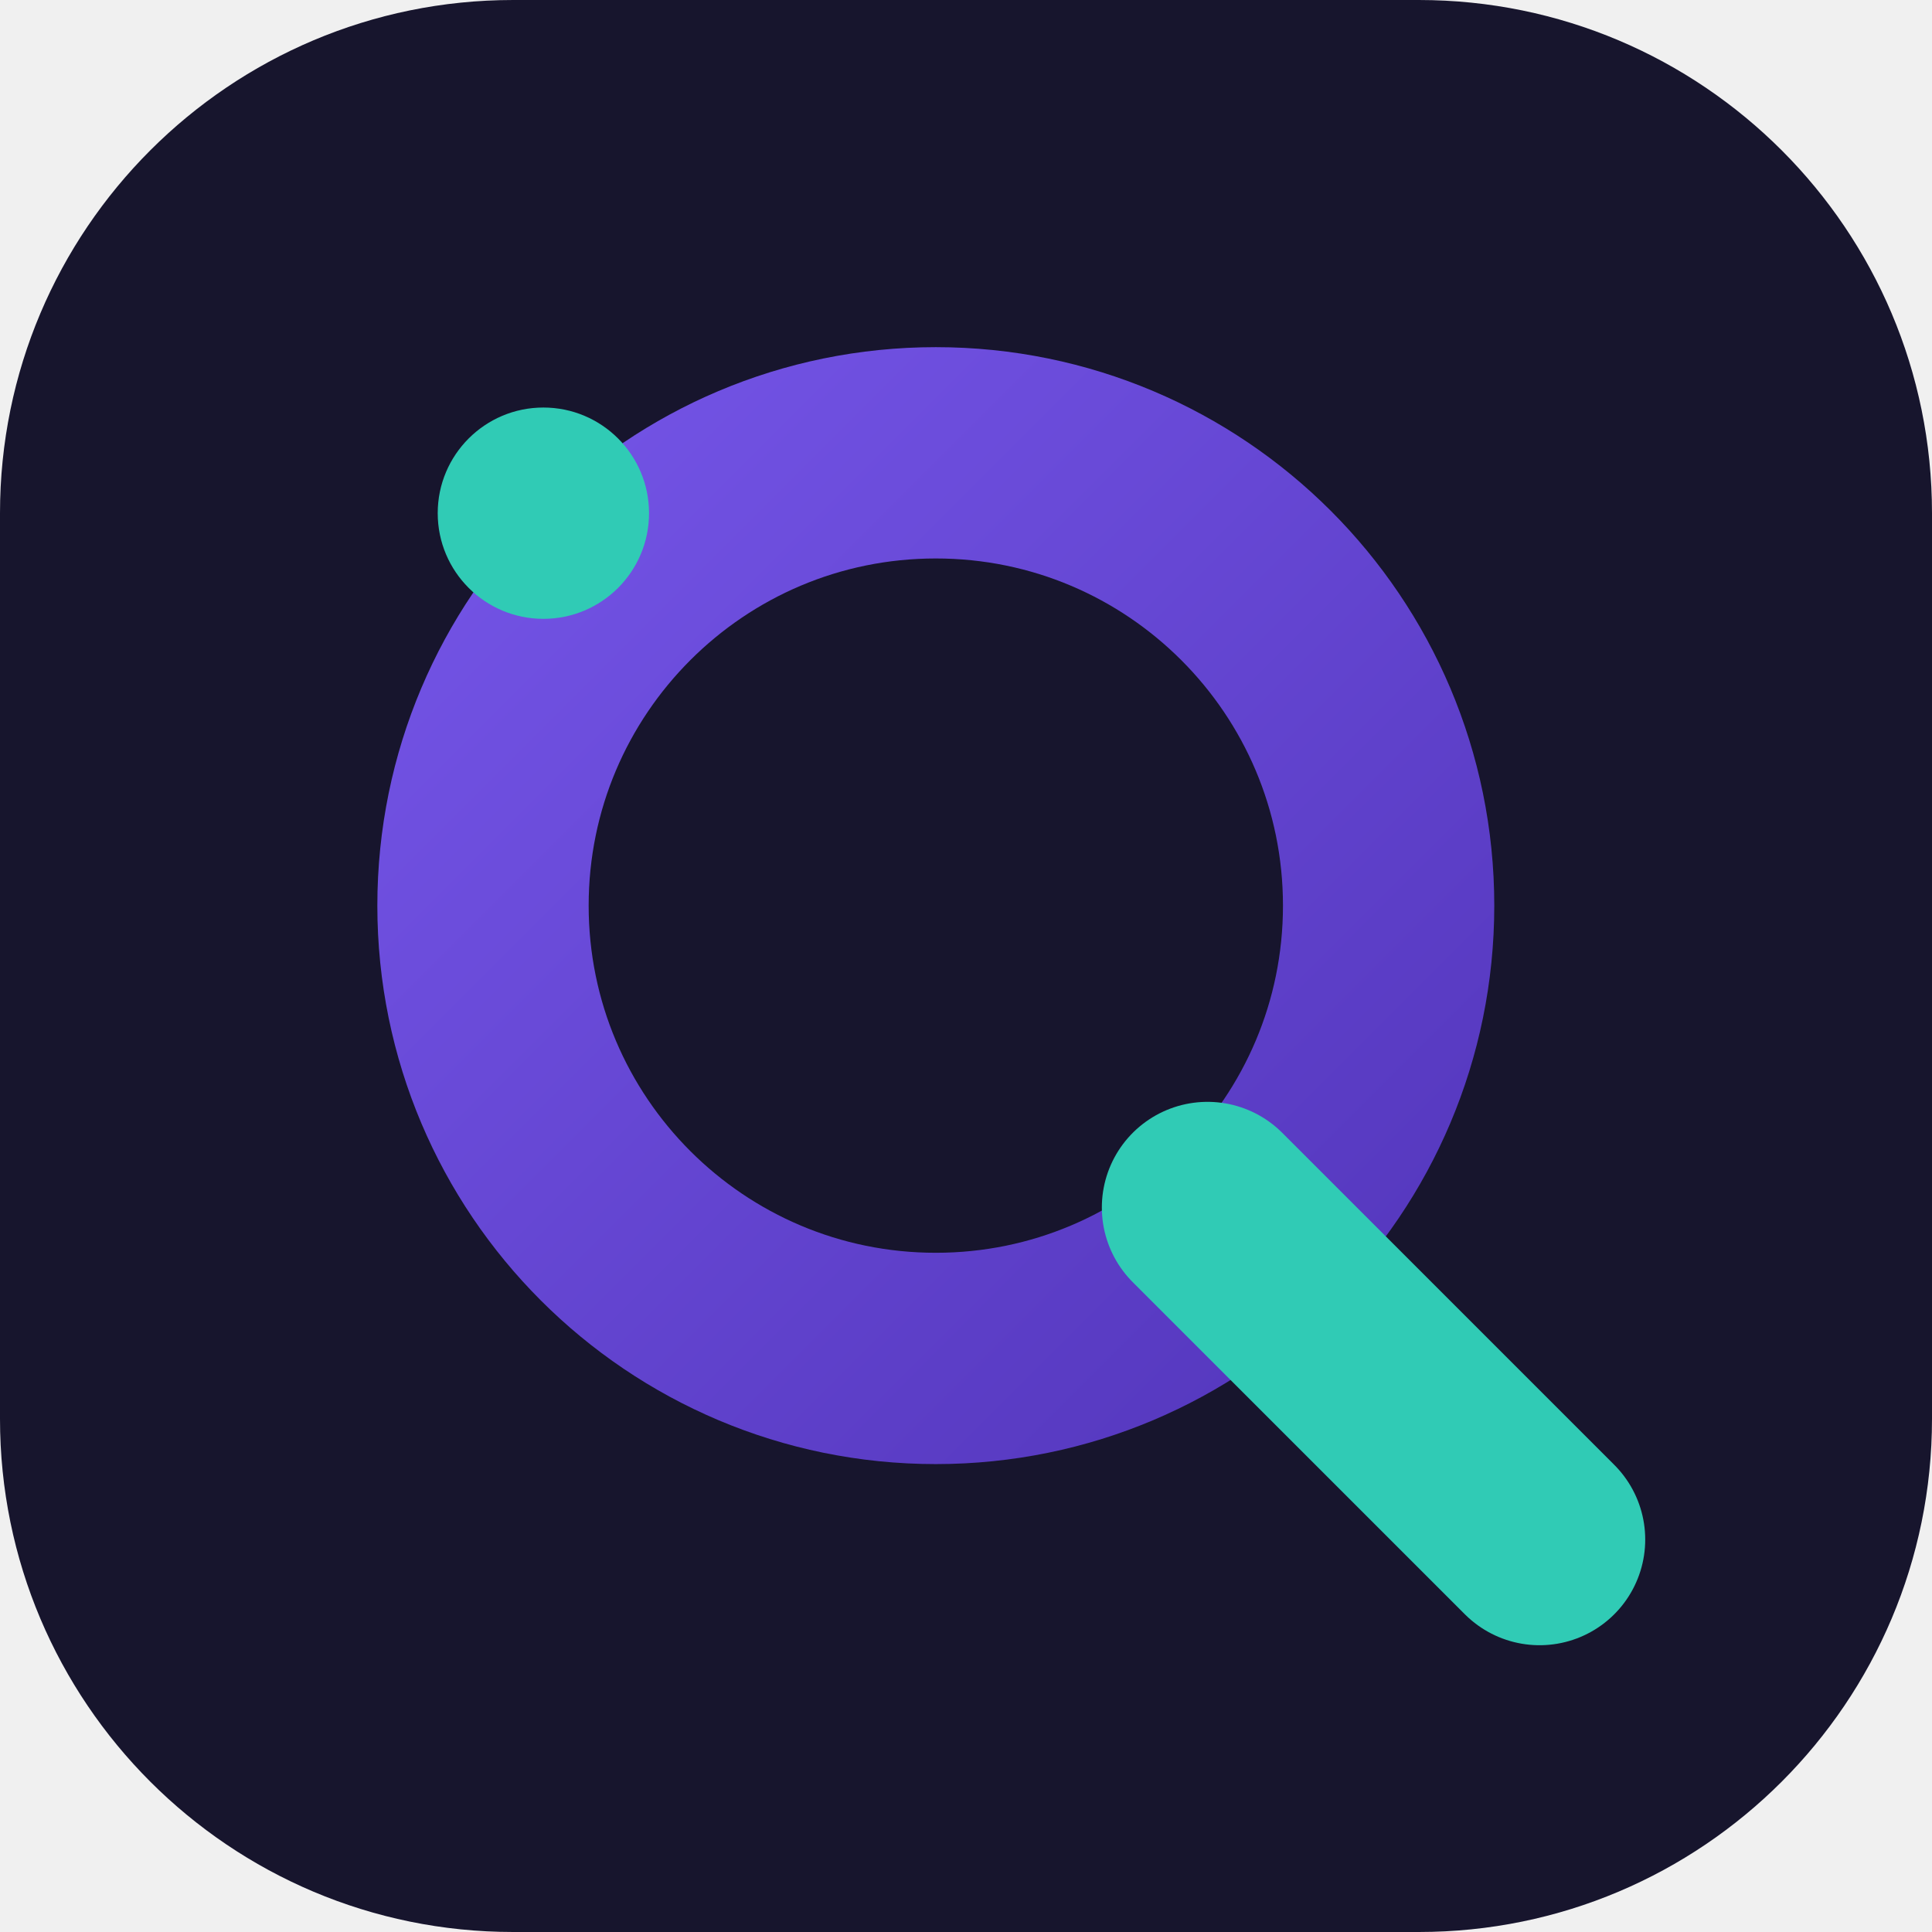
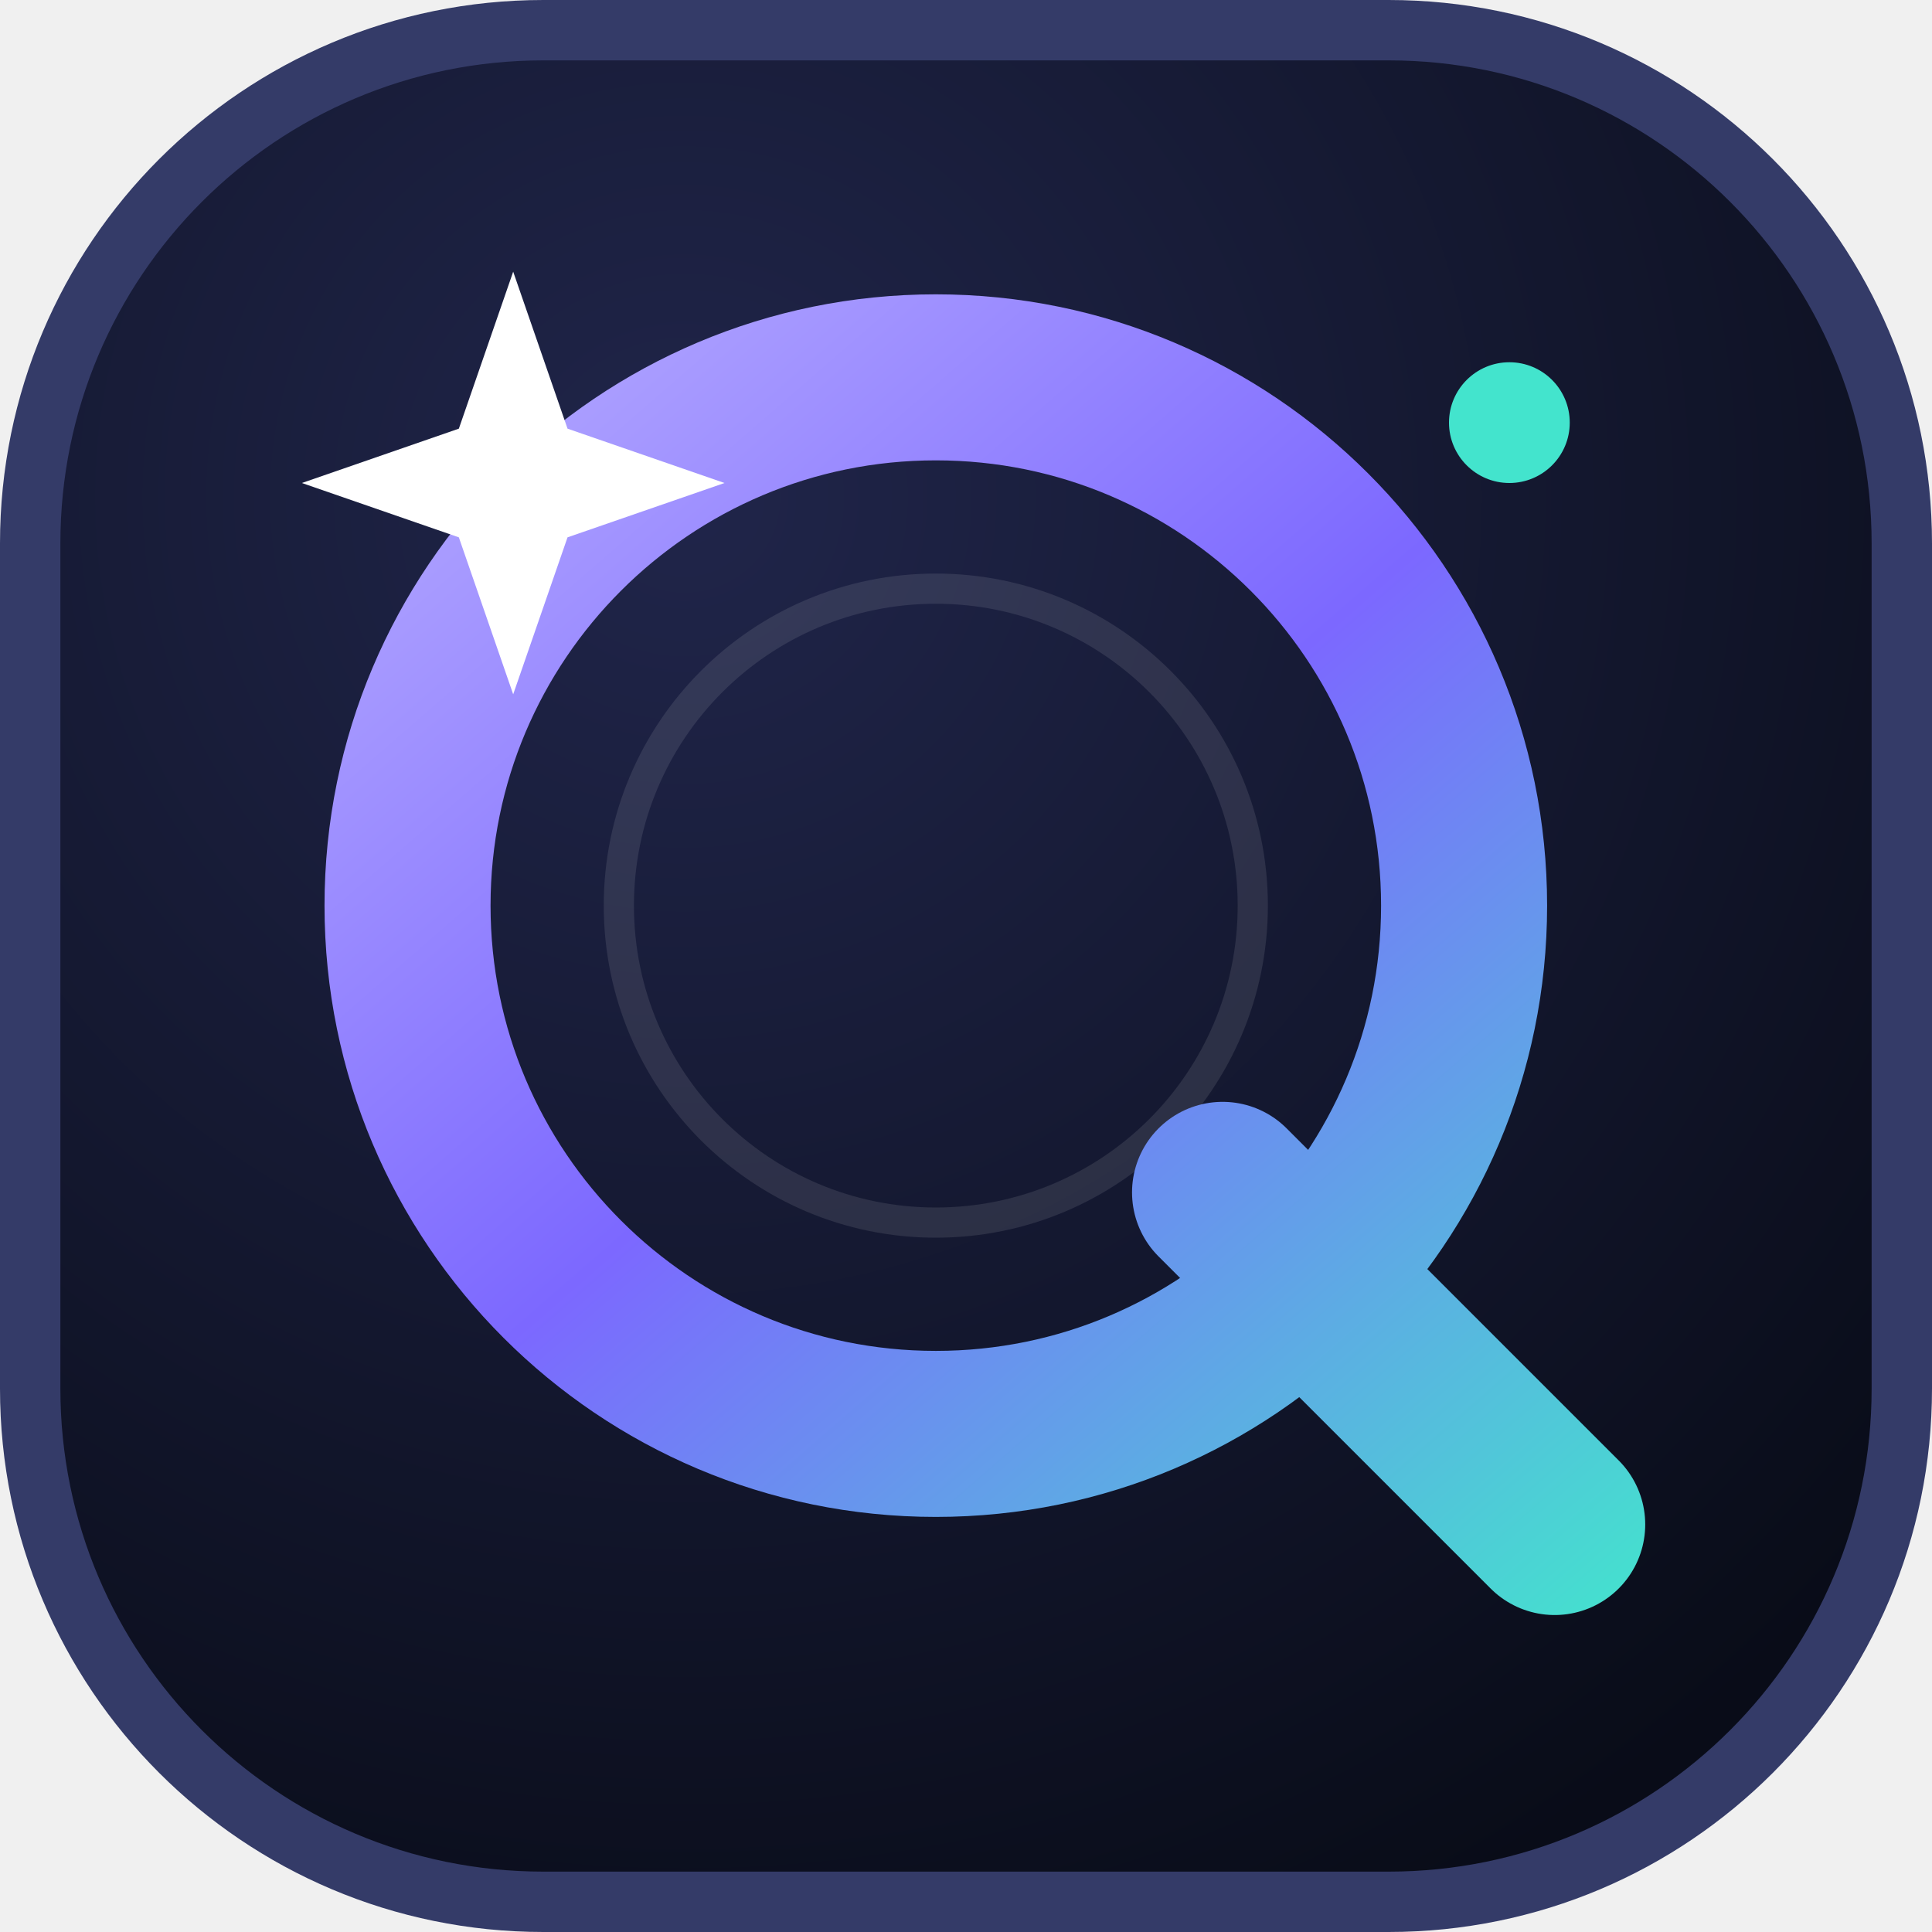
<svg xmlns="http://www.w3.org/2000/svg" viewBox="0 0 64 64" role="img" aria-labelledby="title">
  <defs>
-     <linearGradient id="g" x1="8" y1="8" x2="56" y2="56" gradientUnits="userSpaceOnUse">
-       <stop stop-color="#7b5bf0" />
-       <stop offset="1" stop-color="#4a2daf" />
+     <linearGradient id="q" x1="13" y1="9" x2="53" y2="55" gradientUnits="userSpaceOnUse">
+       <stop stop-color="#b9afff" />
+       <stop offset=".48" stop-color="#7c68ff" />
+       <stop offset="1" stop-color="#43e4cd" />
    </linearGradient>
+     <radialGradient id="space" cx="35%" cy="25%" r="85%">
+       <stop stop-color="#20254a" />
+       <stop offset="1" stop-color="#090c18" />
+     </radialGradient>
  </defs>
-   <rect width="64" height="64" rx="17" fill="#17152d" />
-   <circle cx="31" cy="30" r="15" fill="none" stroke="url(#g)" stroke-width="7" />
-   <path d="M40 40 51 51" stroke="#30cbb5" stroke-width="7" stroke-linecap="round" />
-   <circle cx="18" cy="17" r="3.5" fill="#30cbb5" />
+   <rect x="1" y="1" width="62" height="62" rx="17" fill="url(#space)" stroke="#343b68" stroke-width="2" />
+   <circle cx="31" cy="30" r="17.5" fill="none" stroke="url(#q)" stroke-width="5.5" />
+   <circle cx="31" cy="30" r="10.5" fill="none" stroke="#fff" stroke-opacity=".1" />
+   <path d="m40.5 39.5 11 11" fill="none" stroke="url(#q)" stroke-width="6" stroke-linecap="round" />
+   <path d="m17 9 1.8 5.2L24 16l-5.2 1.8L17 23l-1.8-5.2L10 16l5.2-1.8L17 9Z" fill="#fff" />
+   <circle cx="50" cy="14" r="2" fill="#43e4cd" />
</svg>
